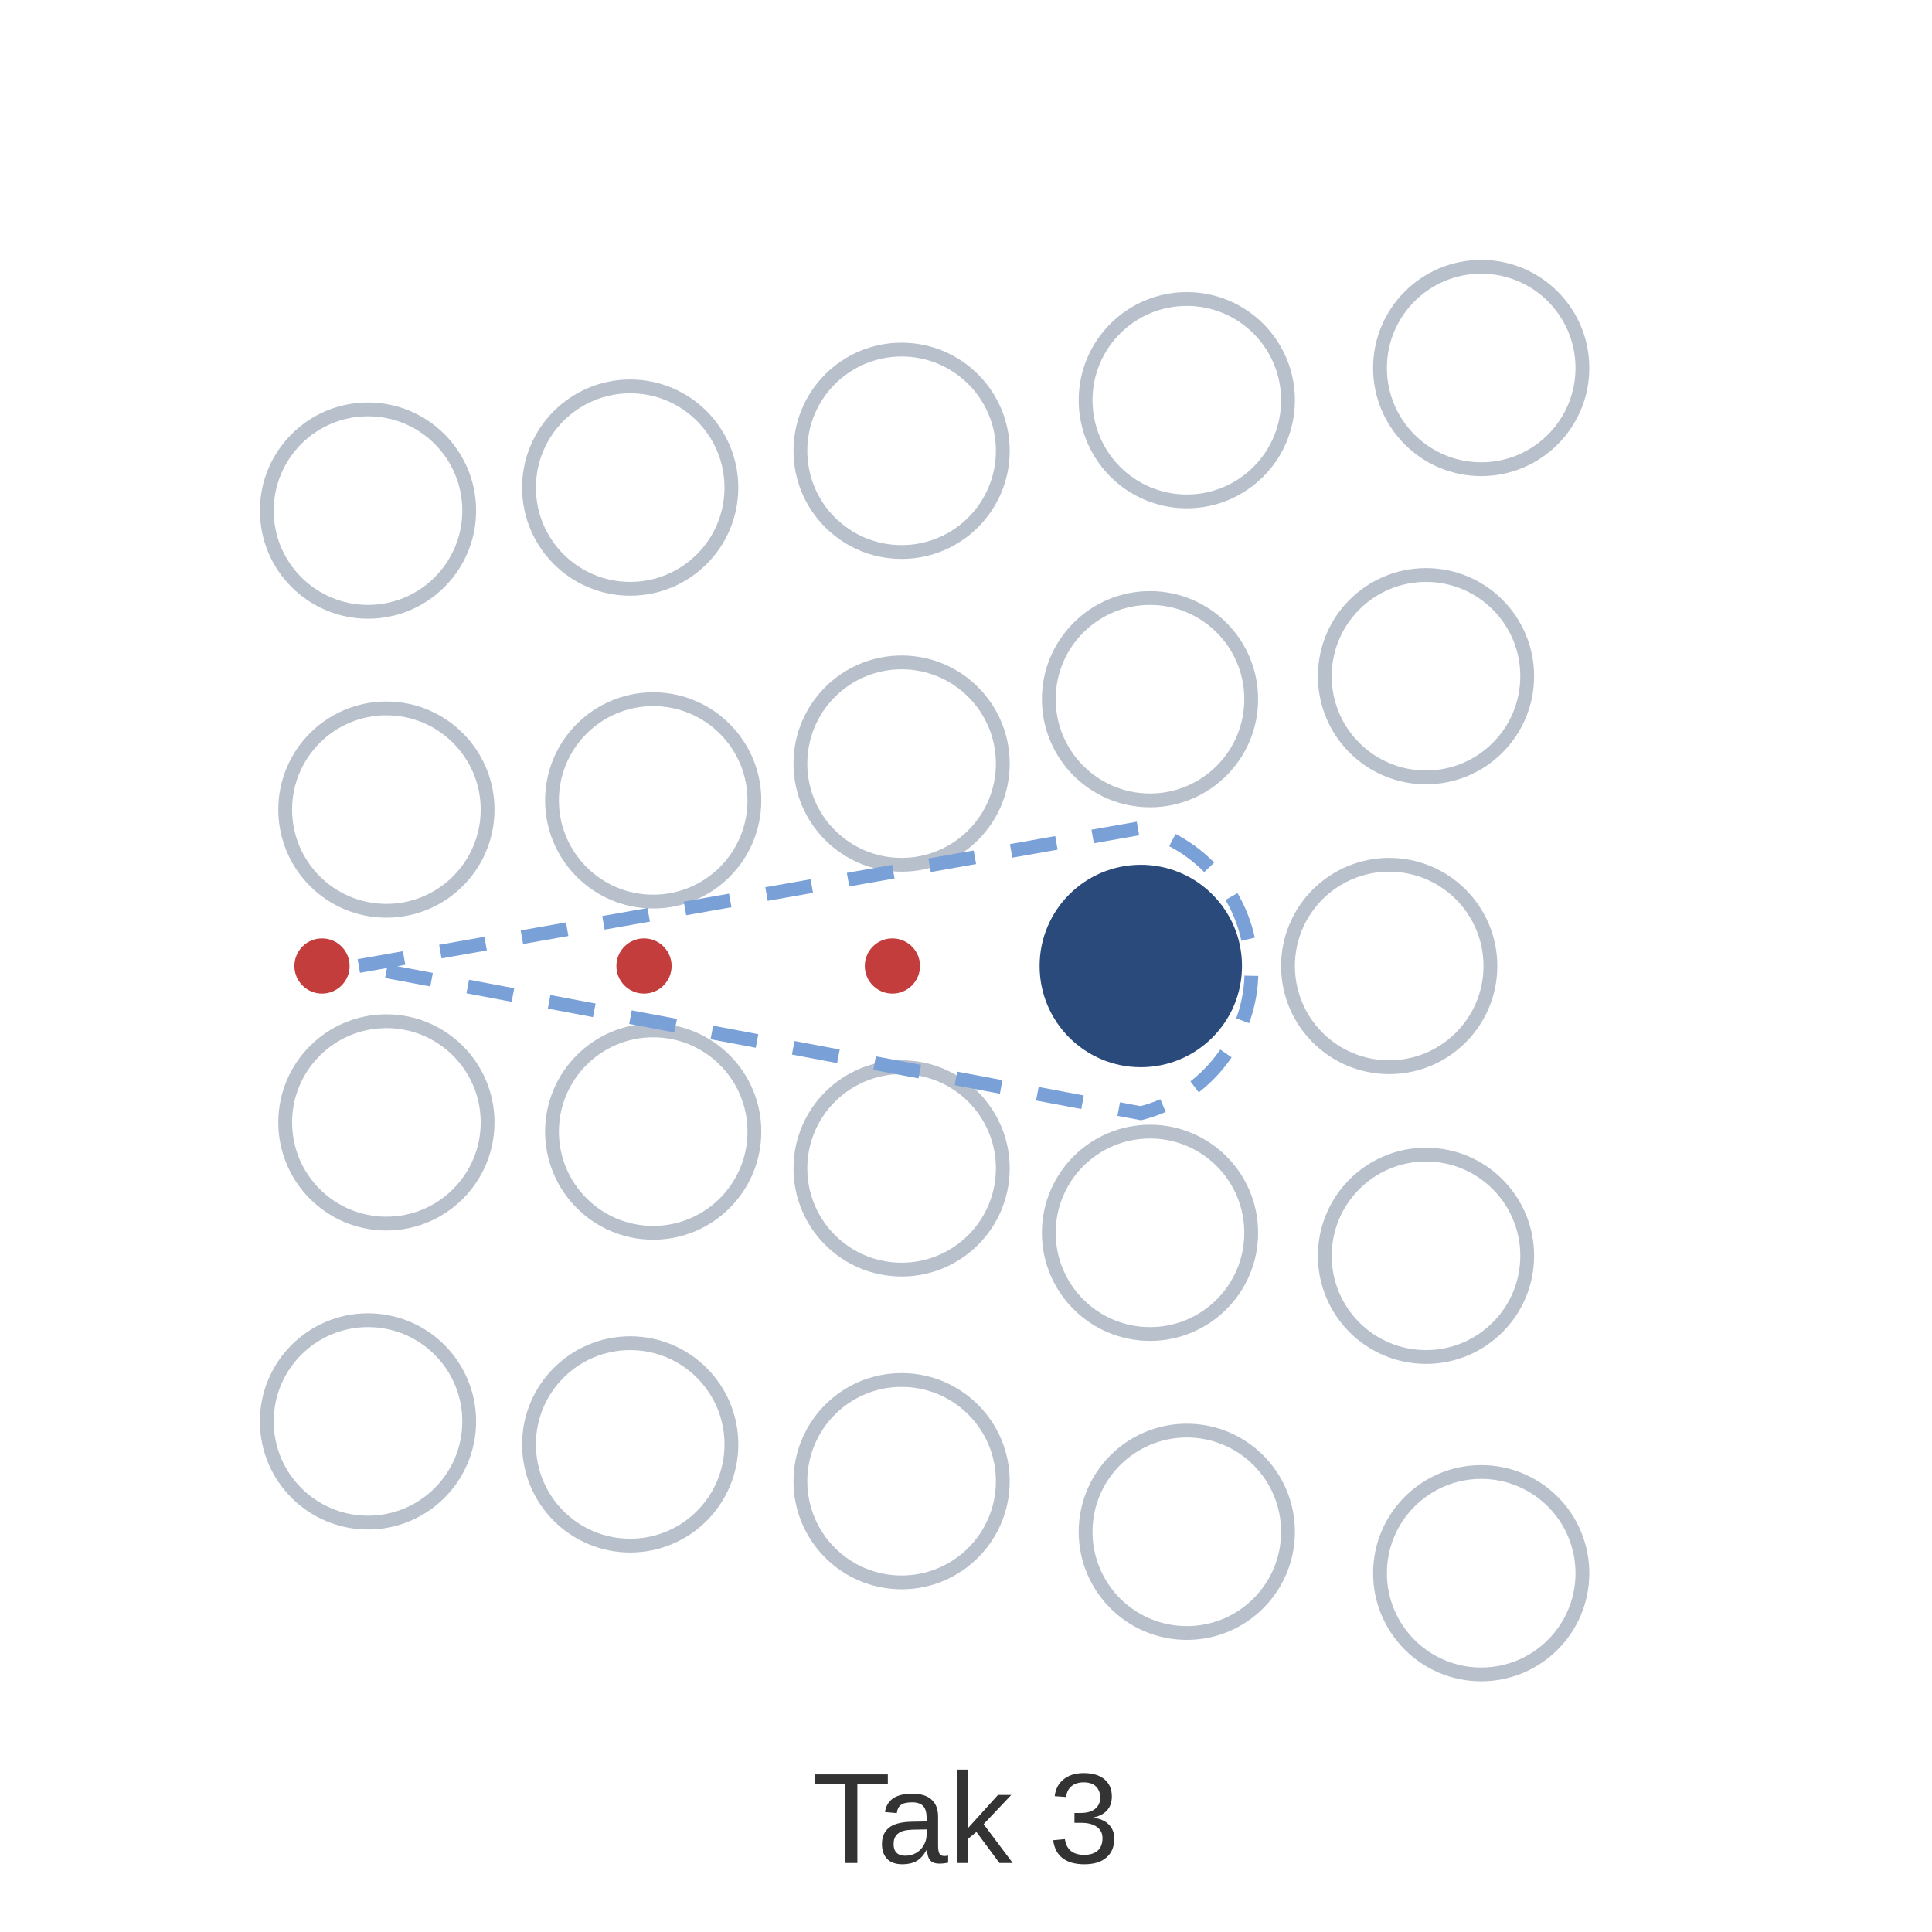
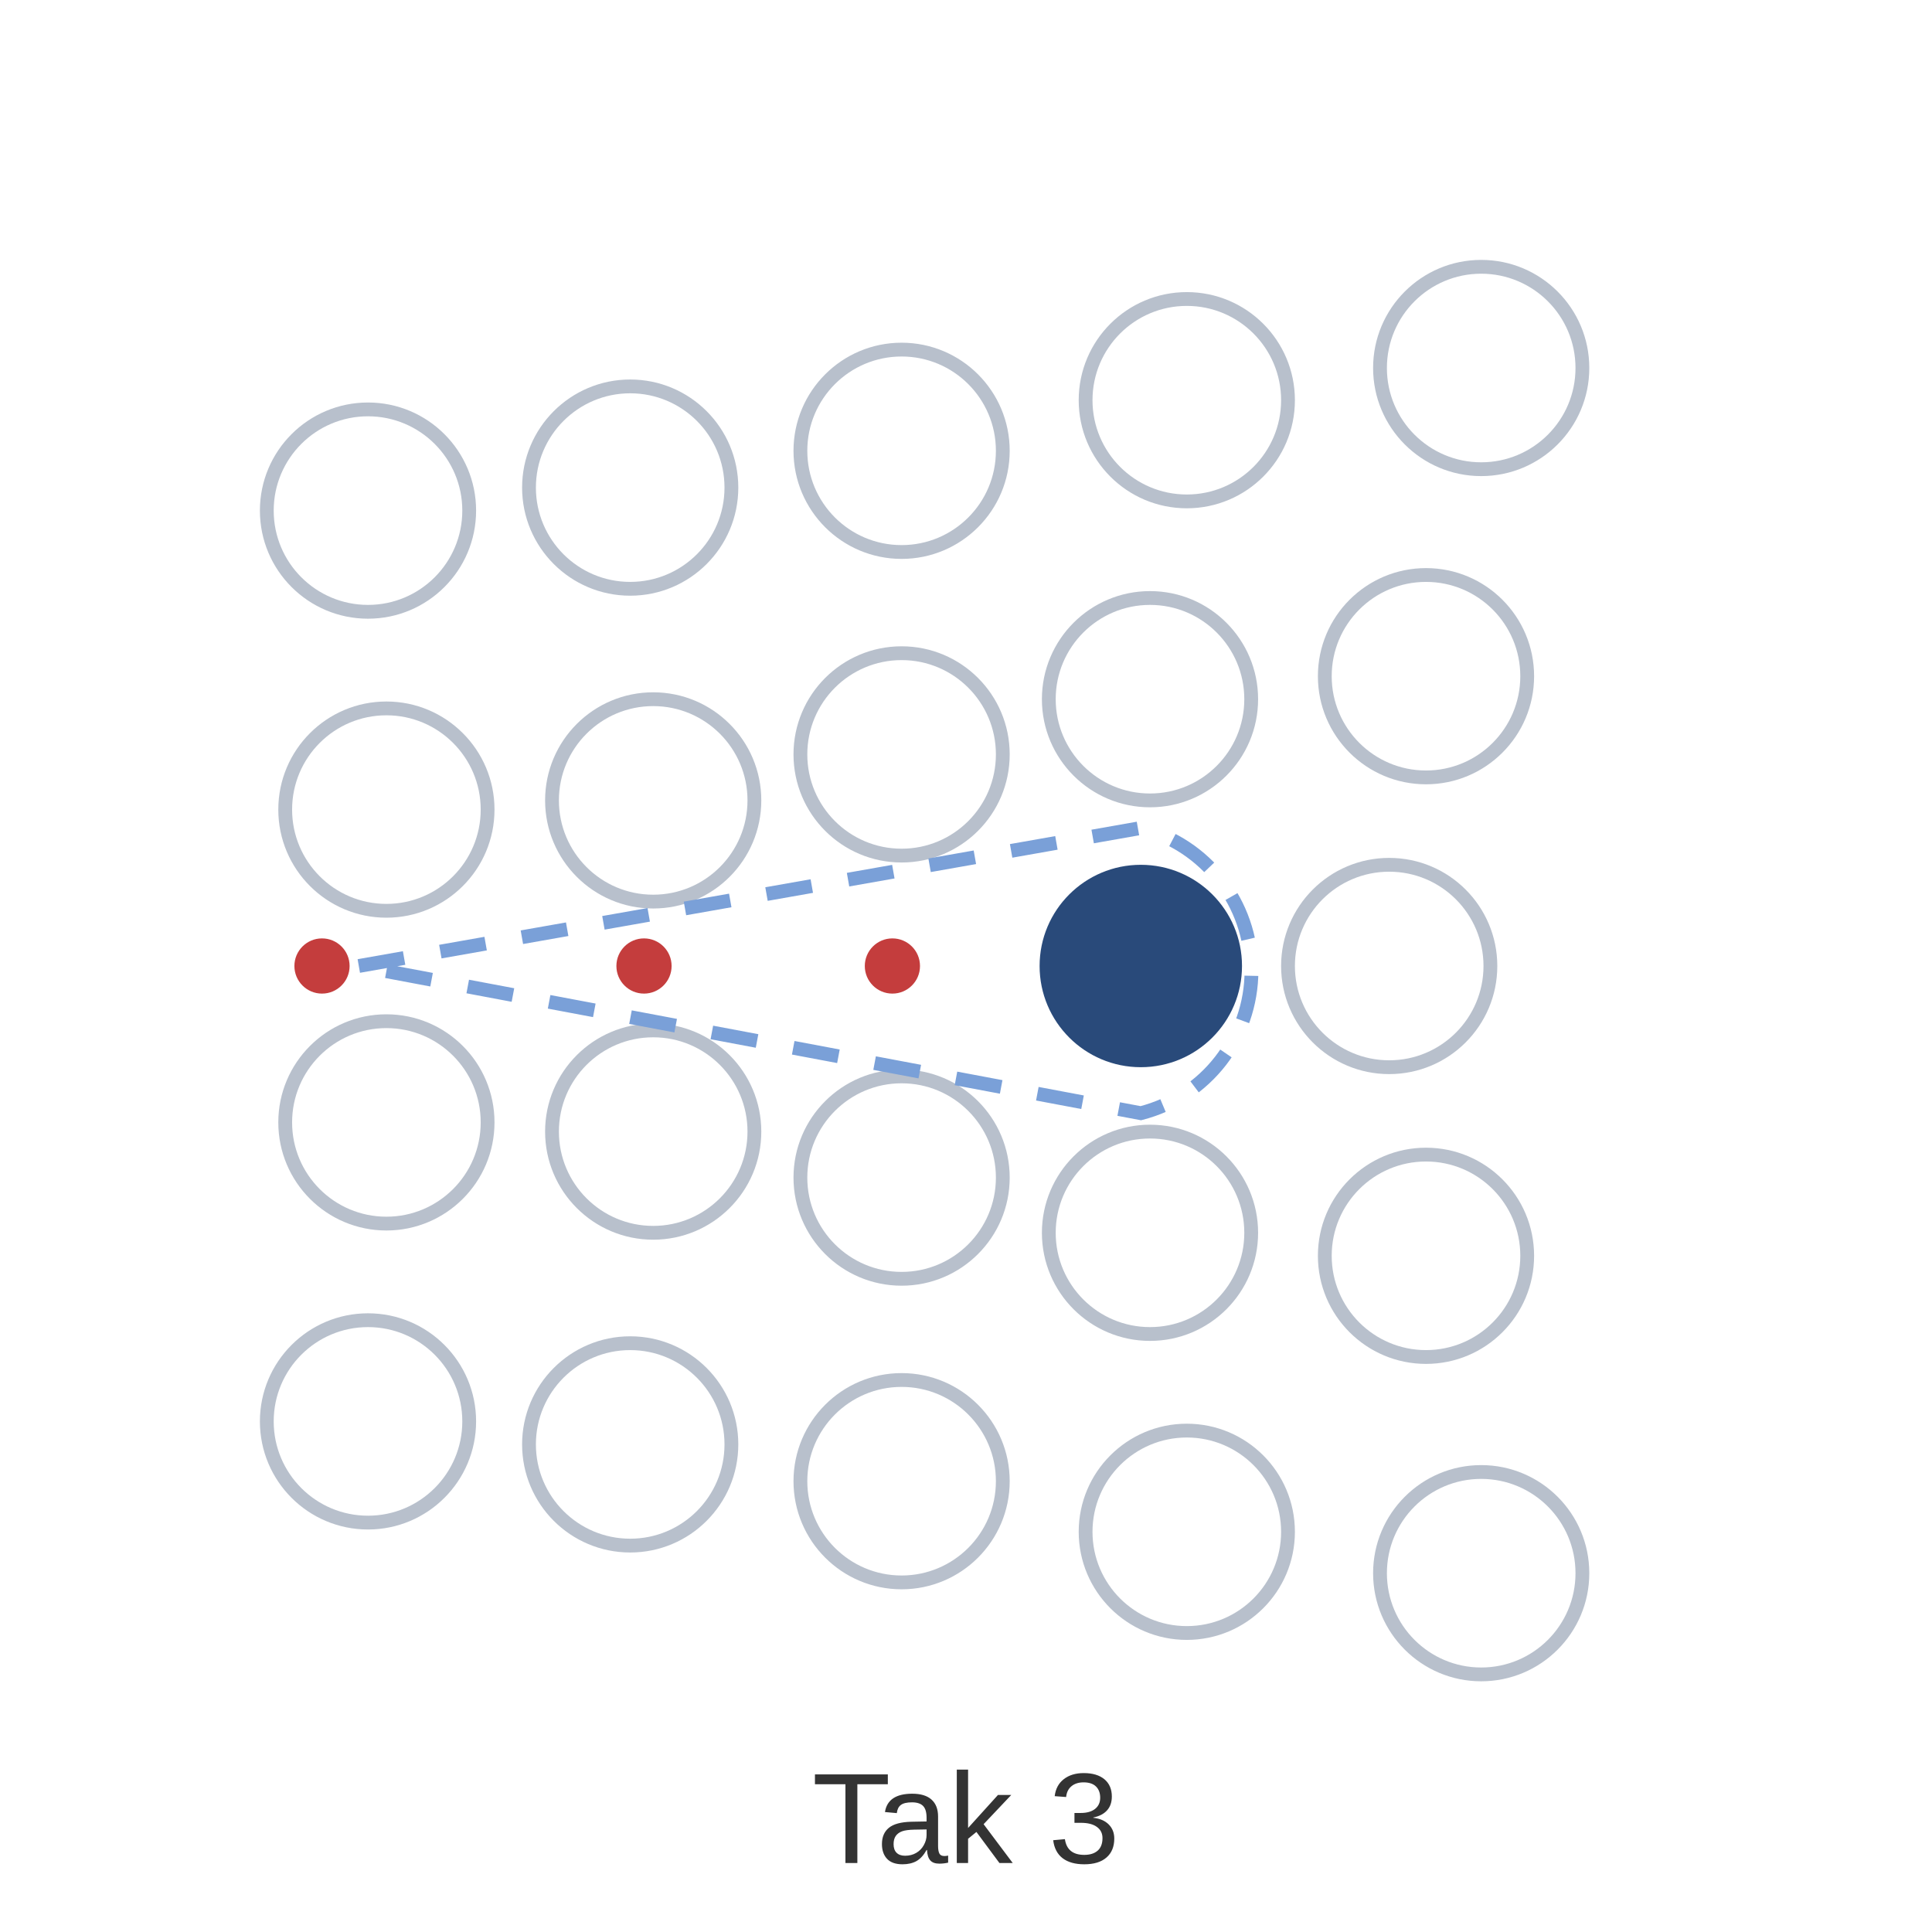
<svg xmlns="http://www.w3.org/2000/svg" width="420" height="420" viewBox="0 0 420 420">
  <rect width="100%" height="100%" fill="white" />
  <g fill="none" stroke="#b8c0cc" stroke-width="3">
    <circle cx="80" cy="111" r="22" />
    <circle cx="137" cy="106" r="22" />
    <circle cx="196" cy="98" r="22" />
    <circle cx="258" cy="87" r="22" />
    <circle cx="322" cy="80" r="22" />
    <circle cx="84" cy="176" r="22" />
    <circle cx="142" cy="174" r="22" />
-     <circle cx="196" cy="166" r="22" />
+     <circle cx="196" cy="164" r="22" />
    <circle cx="250" cy="152" r="22" />
    <circle cx="310" cy="147" r="22" />
    <circle cx="302" cy="210" r="22" />
    <circle cx="84" cy="244" r="22" />
    <circle cx="142" cy="246" r="22" />
-     <circle cx="196" cy="254" r="22" />
+     <circle cx="196" cy="256" r="22" />
    <circle cx="250" cy="268" r="22" />
    <circle cx="310" cy="273" r="22" />
    <circle cx="80" cy="309" r="22" />
    <circle cx="137" cy="314" r="22" />
    <circle cx="196" cy="322" r="22" />
    <circle cx="258" cy="333" r="22" />
    <circle cx="322" cy="342" r="22" />
  </g>
  <circle cx="248" cy="210" r="22" fill="#294a7a" />
  <circle cx="70" cy="210" r="6" fill="#c43d3d" />
  <circle cx="140" cy="210" r="6" fill="#c43d3d" />
  <circle cx="194" cy="210" r="6" fill="#c43d3d" />
  <path d="     M 78 210     L 248 180     A 32 32 0 0 1 248 242     Z" fill="none" stroke="#7aa0d8" stroke-width="3" stroke-dasharray="10 8" />
  <text x="210" y="405" text-anchor="middle" font-family="Arial, sans-serif" font-size="28" fill="#333">
    Tak 3
  </text>
</svg>
